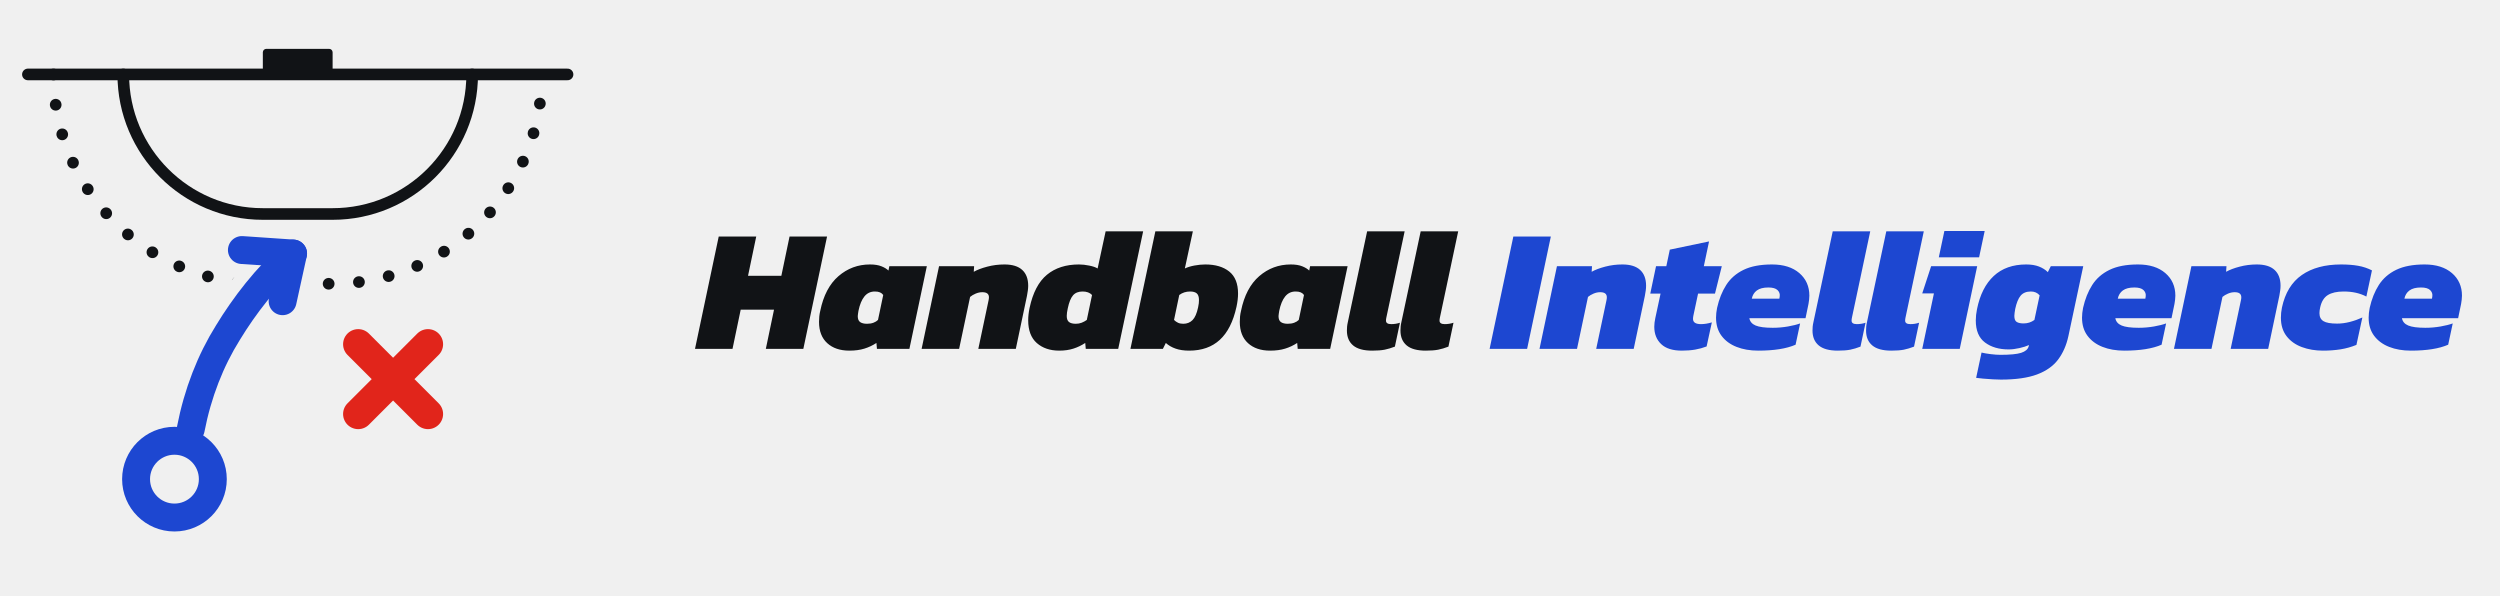
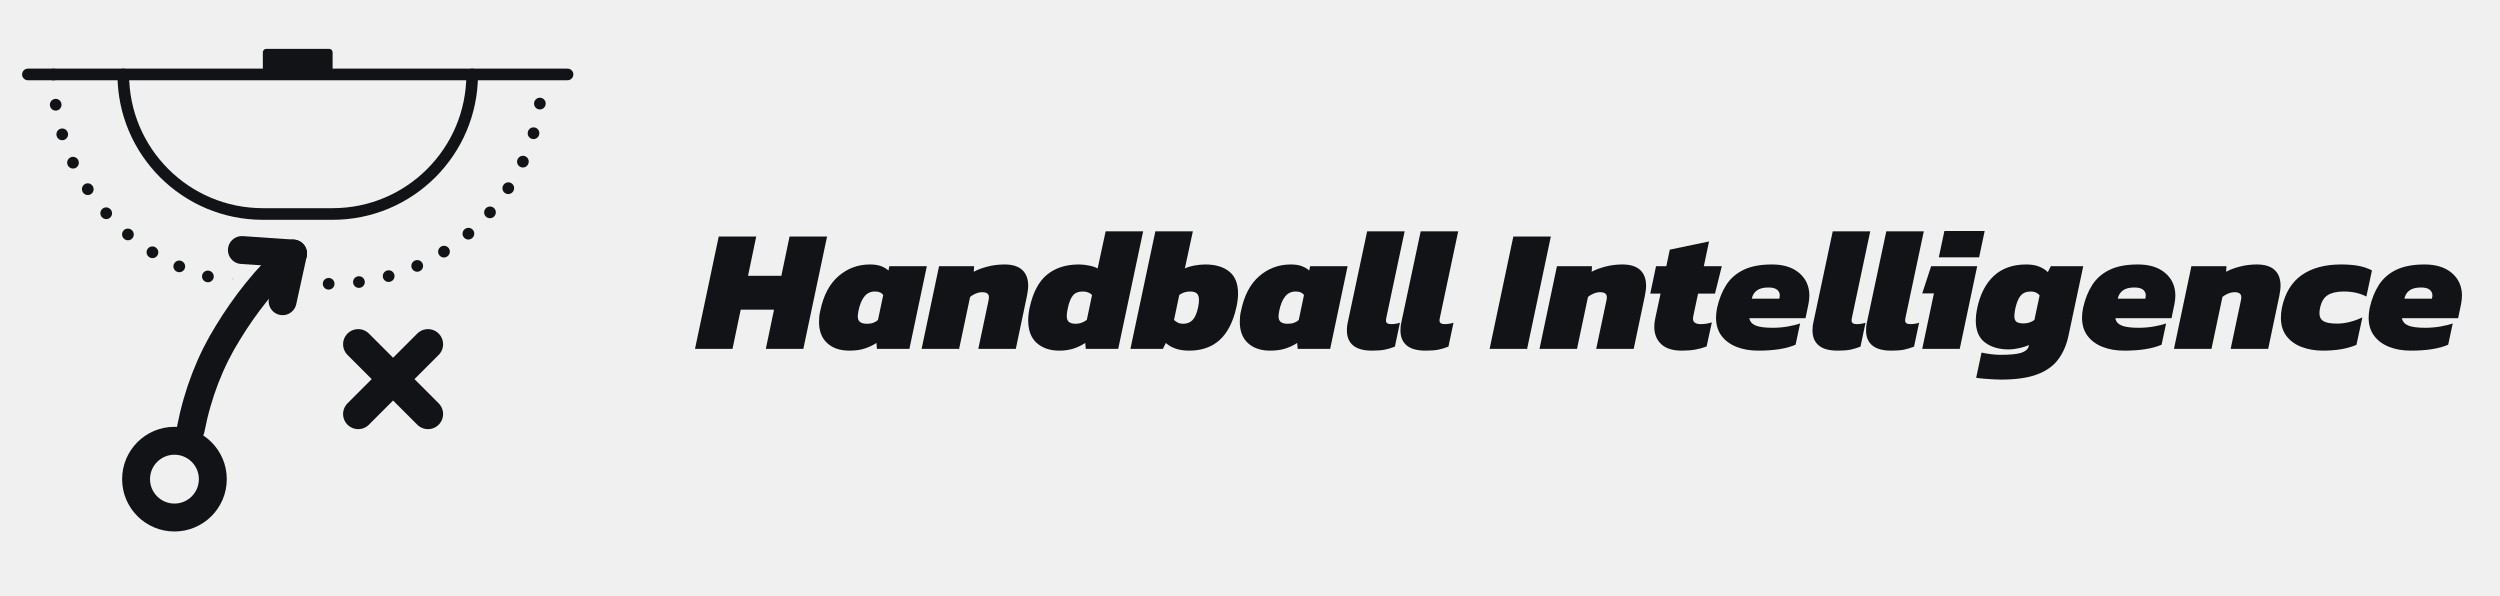
<svg xmlns="http://www.w3.org/2000/svg" viewBox="0 0 2149.65 512">
  <defs>
-     <mask id="km19" maskUnits="userSpaceOnUse" x="0" y="0" width="512" height="512">
+     <mask id="km20" maskUnits="userSpaceOnUse" x="0" y="0" width="512" height="512">
      <rect width="512" height="512" fill="#fff" />
      <path d="M308 296L368 356M368 296L308 356" stroke="#000" stroke-width="48" stroke-linecap="round" fill="none" />
      <circle cx="150" cy="412" r="33" fill="none" stroke="#000" stroke-width="46" />
      <path d="M164 369 C 170 338, 181 310, 196 286 C 210 263, 229 238, 252 218" fill="none" stroke="#000" stroke-width="46" stroke-linecap="round" />
      <path d="M243 259 L252 218 L208 215" fill="none" stroke="#000" stroke-width="46" stroke-linecap="round" stroke-linejoin="round" />
    </mask>
  </defs>
-   <g mask="url(#km19)">
+   <g mask="url(#km20)">
    <path d="M24 64H488" stroke="#111316" stroke-width="10" stroke-linecap="round" fill="none" />
    <rect x="226" y="42" width="60" height="22" rx="3" fill="#111316" />
    <path d="M106 64A120 120 0 0 0 226 184H286A120 120 0 0 0 406 64" stroke="#111316" stroke-width="10" fill="none" stroke-linecap="round" />
    <path d="M46 64A180 180 0 0 0 226 244H286A180 180 0 0 0 466 64" stroke="#111316" stroke-width="10" fill="none" stroke-linecap="round" stroke-dasharray="0.1 26" />
  </g>
-   <path d="M308 296L368 356M368 296L308 356" stroke="#e1251b" stroke-width="26" stroke-linecap="round" fill="none" />
-   <circle cx="150" cy="412" r="33" fill="none" stroke="#1d47d1" stroke-width="24" />
-   <path d="M164 369 C 170 338, 181 310, 196 286 C 210 263, 229 238, 252 218" fill="none" stroke="#1d47d1" stroke-width="24" stroke-linecap="round" />
-   <path d="M243 259 L252 218 L208 215" fill="none" stroke="#1d47d1" stroke-width="24" stroke-linecap="round" stroke-linejoin="round" />
+   <path d="M308 296L368 356M368 296L308 356" stroke="#111316" stroke-width="26" stroke-linecap="round" fill="none" />
+   <circle cx="150" cy="412" r="33" fill="none" stroke="#111316" stroke-width="24" />
+   <path d="M164 369 C 170 338, 181 310, 196 286 C 210 263, 229 238, 252 218" fill="none" stroke="#111316" stroke-width="24" stroke-linecap="round" />
+   <path d="M243 259 L252 218 L208 215" fill="none" stroke="#111316" stroke-width="24" stroke-linecap="round" stroke-linejoin="round" />
  <path d="M629.85 300L597.60 300L618 203.40L650.25 203.40L643.20 237.15L671.85 237.15L678.90 203.40L711.15 203.40L690.75 300L658.50 300L665.55 266.25L636.90 266.25L629.85 300ZM730.35 301.50L730.35 301.50Q718.35 301.50 711.30 295.05Q704.25 288.60 704.25 276.75L704.25 276.75Q704.25 274.50 704.47 272.10Q704.70 269.70 705.30 267.30L705.30 267.30Q709.35 247.50 720.97 237.45Q732.60 227.40 748.05 227.40L748.05 227.40Q754.05 227.40 757.95 228.98Q761.85 230.55 763.95 232.65L763.95 232.65L764.70 228.90L796.95 228.90L781.95 300L754.05 300L753.60 294.90Q748.80 298.05 743.25 299.77Q737.70 301.50 730.35 301.50ZM745.50 278.40L745.50 278.40Q748.65 278.40 751.05 277.50Q753.45 276.60 754.95 275.10L754.95 275.10L759.45 253.65Q758.40 252.15 756.67 251.40Q754.95 250.65 752.25 250.65L752.25 250.65Q746.70 250.65 743.25 254.93Q739.80 259.20 738.15 267.30L738.15 267.30Q738 268.65 737.77 269.77Q737.55 270.90 737.55 271.80L737.55 271.80Q737.55 275.55 739.65 276.98Q741.75 278.40 745.50 278.40ZM824.70 300L792.45 300L807.45 228.90L837.60 228.90L837.30 233.70Q841.80 231.15 848.92 229.28Q856.05 227.40 863.70 227.40L863.70 227.40Q873.90 227.40 879.00 232.13Q884.10 236.85 884.10 245.70L884.10 245.70Q884.10 247.65 883.80 249.82Q883.50 252 883.05 254.40L883.05 254.40L873.45 300L841.20 300L850.05 258.15Q850.20 257.40 850.27 256.80Q850.35 256.20 850.35 255.60L850.35 255.60Q850.35 251.25 844.65 251.25L844.65 251.25Q841.80 251.25 838.95 252.45Q836.10 253.65 834.15 255.30L834.15 255.30L824.70 300ZM910.80 301.50L910.80 301.50Q898.95 301.50 891.52 294.98Q884.10 288.45 884.10 275.40L884.10 275.40Q884.10 272.85 884.40 270.23Q884.70 267.60 885.30 264.75L885.30 264.75Q889.50 245.10 900.22 236.25Q910.95 227.40 927.75 227.40L927.75 227.40Q931.95 227.40 936.67 228.38Q941.40 229.35 943.80 230.85L943.80 230.85L950.70 198.90L982.95 198.90L961.50 300L933.60 300L933.15 294.90Q928.35 298.05 922.95 299.77Q917.55 301.50 910.80 301.50ZM925.05 278.40L925.05 278.40Q927.75 278.40 930.07 277.50Q932.40 276.60 934.50 275.10L934.50 275.10L939.00 253.65Q936.15 250.65 930.90 250.65L930.90 250.65Q925.50 250.65 922.65 253.95Q919.80 257.25 918.15 265.05L918.15 265.05Q917.25 269.10 917.25 271.65L917.25 271.65Q917.25 275.40 919.20 276.90Q921.15 278.40 925.05 278.40ZM1022.55 301.50L1022.55 301.50Q1015.80 301.50 1010.85 299.77Q1005.90 298.05 1002.45 294.90L1002.45 294.90L999.90 300L972 300L993.45 198.90L1025.70 198.90L1018.80 230.85Q1022.25 229.20 1027.13 228.30Q1032 227.40 1036.35 227.40L1036.35 227.40Q1049.40 227.40 1056.97 233.48Q1064.55 239.55 1064.55 252.45L1064.55 252.45Q1064.55 257.55 1063.20 263.85L1063.20 263.85Q1059 282.90 1048.88 292.20Q1038.75 301.50 1022.55 301.50ZM1017.45 278.40L1017.45 278.40Q1022.25 278.40 1025.40 275.25Q1028.55 272.10 1030.20 264.30L1030.20 264.30Q1030.65 262.35 1030.80 260.77Q1030.95 259.20 1030.95 258L1030.95 258Q1030.95 253.95 1029.08 252.30Q1027.20 250.65 1023.30 250.65L1023.30 250.65Q1018.05 250.65 1014 253.65L1014 253.65L1009.50 275.10Q1011 276.60 1012.88 277.50Q1014.75 278.40 1017.45 278.40ZM1092.15 301.50L1092.15 301.50Q1080.15 301.50 1073.10 295.05Q1066.05 288.60 1066.05 276.75L1066.05 276.75Q1066.05 274.50 1066.27 272.10Q1066.50 269.70 1067.10 267.30L1067.10 267.30Q1071.15 247.50 1082.77 237.45Q1094.40 227.40 1109.85 227.40L1109.85 227.40Q1115.85 227.40 1119.75 228.98Q1123.65 230.55 1125.75 232.65L1125.75 232.65L1126.50 228.90L1158.75 228.90L1143.75 300L1115.85 300L1115.40 294.90Q1110.60 298.05 1105.05 299.77Q1099.50 301.50 1092.15 301.50ZM1107.30 278.40L1107.30 278.40Q1110.45 278.40 1112.85 277.50Q1115.25 276.60 1116.75 275.10L1116.75 275.10L1121.25 253.65Q1120.20 252.15 1118.47 251.40Q1116.75 250.65 1114.05 250.65L1114.05 250.65Q1108.50 250.65 1105.05 254.93Q1101.60 259.20 1099.95 267.30L1099.95 267.30Q1099.80 268.65 1099.57 269.77Q1099.35 270.90 1099.35 271.80L1099.35 271.80Q1099.35 275.55 1101.45 276.98Q1103.55 278.40 1107.30 278.40ZM1179.90 301.50L1179.90 301.50Q1168.80 301.50 1163.47 297Q1158.15 292.50 1158.15 284.25L1158.15 284.25Q1158.15 282.60 1158.30 280.88Q1158.45 279.15 1158.90 277.20L1158.90 277.20L1175.55 198.90L1207.80 198.90L1192.05 273.15Q1191.90 273.75 1191.82 274.43Q1191.75 275.10 1191.75 275.70L1191.75 275.70Q1191.75 278.70 1196.25 278.70L1196.25 278.70Q1198.20 278.70 1200.07 278.40Q1201.95 278.10 1203.75 277.50L1203.75 277.50L1199.40 298.05Q1194.75 299.85 1190.62 300.68Q1186.50 301.50 1179.90 301.50ZM1225.95 301.50L1225.95 301.50Q1214.85 301.50 1209.52 297Q1204.20 292.50 1204.20 284.25L1204.20 284.25Q1204.20 282.60 1204.35 280.88Q1204.50 279.15 1204.95 277.20L1204.95 277.20L1221.60 198.90L1253.85 198.90L1238.10 273.15Q1237.95 273.75 1237.87 274.43Q1237.80 275.10 1237.80 275.70L1237.80 275.70Q1237.80 278.70 1242.30 278.70L1242.30 278.70Q1244.25 278.70 1246.12 278.40Q1248.00 278.10 1249.80 277.50L1249.80 277.50L1245.45 298.05Q1240.80 299.85 1236.67 300.68Q1232.55 301.50 1225.95 301.50Z" fill="#111316" />
-   <path d="M1313.10 300L1280.85 300L1301.25 203.40L1333.50 203.40L1313.10 300ZM1356 300L1323.75 300L1338.75 228.90L1368.90 228.90L1368.60 233.70Q1373.10 231.15 1380.23 229.28Q1387.35 227.40 1395 227.40L1395 227.40Q1405.20 227.40 1410.30 232.13Q1415.40 236.85 1415.40 245.70L1415.40 245.70Q1415.40 247.65 1415.10 249.82Q1414.80 252 1414.35 254.40L1414.35 254.40L1404.75 300L1372.50 300L1381.35 258.15Q1381.50 257.40 1381.58 256.80Q1381.65 256.20 1381.65 255.60L1381.65 255.60Q1381.65 251.25 1375.95 251.25L1375.95 251.25Q1373.10 251.25 1370.25 252.45Q1367.40 253.65 1365.45 255.30L1365.45 255.30L1356 300ZM1446.15 301.50L1446.15 301.50Q1434.30 301.50 1428.38 295.88Q1422.45 290.25 1422.45 280.95L1422.45 280.95Q1422.45 277.50 1423.35 273.45L1423.35 273.45L1427.85 252.45L1419.00 252.45L1423.95 228.90L1432.80 228.90L1435.80 214.65L1469.55 207.60L1465.05 228.90L1480.50 228.90L1474.65 252.45L1460.10 252.45L1456.05 271.50Q1455.90 272.25 1455.83 272.93Q1455.75 273.60 1455.75 274.20L1455.75 274.20Q1455.75 278.70 1462.65 278.70L1462.65 278.70Q1467.00 278.70 1471.95 277.20L1471.95 277.20L1467.45 297.90Q1462.80 299.70 1457.63 300.60Q1452.45 301.50 1446.15 301.50ZM1511.85 301.50L1511.85 301.50Q1501.35 301.50 1493.18 298.27Q1485.00 295.05 1480.28 288.75Q1475.55 282.45 1475.55 273.15L1475.55 273.15Q1475.55 269.25 1476.45 264.75L1476.45 264.75Q1479.00 253.35 1484.33 245.03Q1489.65 236.70 1499.18 232.05Q1508.70 227.40 1523.70 227.40L1523.70 227.40Q1538.55 227.40 1547.18 234.82Q1555.80 242.25 1555.80 254.25L1555.80 254.25Q1555.80 255.90 1555.58 257.70Q1555.35 259.50 1555.05 261.30L1555.05 261.30L1552.50 273.60L1504.20 273.60Q1504.95 277.95 1509.60 279.90Q1514.25 281.85 1524.30 281.85L1524.30 281.85Q1530.90 281.85 1537.35 280.73Q1543.80 279.60 1547.85 278.10L1547.85 278.10L1543.95 296.40Q1532.25 301.50 1511.85 301.50ZM1506.30 256.80L1506.30 256.80L1530.00 256.80L1530.30 254.85Q1530.75 251.70 1528.43 249.45Q1526.10 247.20 1520.55 247.20L1520.55 247.20Q1514.10 247.20 1510.65 249.75Q1507.20 252.30 1506.30 256.80ZM1580.25 301.50L1580.25 301.50Q1569.15 301.50 1563.83 297Q1558.50 292.50 1558.50 284.25L1558.50 284.25Q1558.50 282.60 1558.65 280.88Q1558.80 279.15 1559.25 277.20L1559.25 277.20L1575.90 198.90L1608.15 198.90L1592.40 273.15Q1592.25 273.75 1592.18 274.43Q1592.10 275.10 1592.10 275.70L1592.10 275.70Q1592.10 278.70 1596.60 278.70L1596.60 278.70Q1598.55 278.70 1600.43 278.40Q1602.30 278.10 1604.10 277.50L1604.10 277.50L1599.75 298.05Q1595.10 299.85 1590.98 300.68Q1586.85 301.50 1580.25 301.50ZM1626.30 301.50L1626.30 301.50Q1615.20 301.50 1609.88 297Q1604.55 292.50 1604.55 284.25L1604.55 284.25Q1604.55 282.60 1604.70 280.88Q1604.85 279.15 1605.30 277.20L1605.30 277.20L1621.95 198.90L1654.20 198.90L1638.45 273.15Q1638.30 273.75 1638.23 274.43Q1638.15 275.10 1638.15 275.70L1638.15 275.70Q1638.15 278.70 1642.65 278.70L1642.65 278.70Q1644.60 278.70 1646.48 278.40Q1648.35 278.10 1650.15 277.50L1650.15 277.50L1645.80 298.05Q1641.15 299.85 1637.03 300.68Q1632.90 301.50 1626.30 301.50ZM1701.75 221.25L1667.10 221.25L1671.90 198.60L1706.55 198.60L1701.75 221.25ZM1685.10 300L1652.85 300L1662.90 252.30L1652.85 252.30L1660.50 228.90L1700.10 228.90L1685.10 300ZM1720.50 326.40L1720.50 326.40Q1718.10 326.40 1713.75 326.18Q1709.40 325.95 1705.28 325.57Q1701.15 325.20 1699.20 324.90L1699.20 324.90L1703.85 303.15Q1706.85 303.90 1711.65 304.50Q1716.45 305.10 1720.05 305.10L1720.05 305.10Q1732.50 305.10 1737.90 303.38Q1743.30 301.65 1744.35 297.90L1744.35 297.90L1744.65 296.70Q1741.35 298.20 1736.40 299.32Q1731.45 300.45 1727.10 300.45L1727.10 300.45Q1714.80 300.45 1706.85 294.52Q1698.90 288.60 1698.90 275.55L1698.90 275.55Q1698.90 270.90 1699.95 265.80L1699.95 265.80Q1703.70 247.20 1714.35 237.30Q1725 227.40 1742.25 227.40L1742.25 227.40Q1748.70 227.40 1753.28 229.20Q1757.85 231 1760.85 234L1760.85 234L1763.40 228.90L1791.30 228.90L1778.55 288.90Q1776 300.75 1769.70 309.15Q1763.40 317.55 1751.55 321.98Q1739.70 326.40 1720.50 326.40ZM1740 278.10L1740 278.10Q1745.25 278.10 1749.30 275.10L1749.30 275.10L1753.80 253.95Q1750.95 250.65 1746.30 250.65L1746.30 250.65Q1740.45 250.65 1737.45 254.25Q1734.45 257.85 1732.80 265.65L1732.80 265.65Q1732.50 267.45 1732.28 268.95Q1732.05 270.45 1732.05 271.65L1732.05 271.65Q1732.05 275.55 1734.08 276.82Q1736.10 278.10 1740 278.10ZM1826.55 301.50L1826.55 301.50Q1816.05 301.50 1807.88 298.27Q1799.70 295.05 1794.98 288.75Q1790.25 282.45 1790.25 273.15L1790.25 273.15Q1790.25 269.25 1791.15 264.75L1791.15 264.75Q1793.70 253.35 1799.03 245.03Q1804.35 236.70 1813.88 232.05Q1823.40 227.40 1838.40 227.40L1838.40 227.40Q1853.25 227.40 1861.88 234.82Q1870.50 242.25 1870.50 254.25L1870.50 254.25Q1870.50 255.90 1870.28 257.70Q1870.05 259.50 1869.75 261.30L1869.75 261.30L1867.20 273.60L1818.90 273.60Q1819.65 277.95 1824.30 279.90Q1828.95 281.85 1839 281.85L1839 281.85Q1845.60 281.85 1852.05 280.73Q1858.50 279.60 1862.55 278.10L1862.55 278.10L1858.65 296.40Q1846.95 301.50 1826.55 301.50ZM1821 256.80L1821 256.80L1844.70 256.80L1845 254.85Q1845.45 251.70 1843.13 249.45Q1840.80 247.20 1835.25 247.20L1835.25 247.20Q1828.80 247.20 1825.35 249.75Q1821.90 252.30 1821 256.80ZM1901.55 300L1869.30 300L1884.30 228.90L1914.45 228.90L1914.15 233.70Q1918.65 231.15 1925.78 229.28Q1932.90 227.40 1940.55 227.40L1940.55 227.40Q1950.75 227.40 1955.85 232.13Q1960.95 236.85 1960.95 245.70L1960.95 245.70Q1960.95 247.65 1960.65 249.82Q1960.35 252 1959.90 254.40L1959.90 254.40L1950.30 300L1918.05 300L1926.90 258.15Q1927.05 257.40 1927.13 256.80Q1927.20 256.20 1927.20 255.60L1927.20 255.60Q1927.20 251.25 1921.50 251.25L1921.50 251.25Q1918.65 251.25 1915.80 252.45Q1912.95 253.65 1911 255.30L1911 255.30L1901.55 300ZM1997.40 301.50L1997.40 301.50Q1987.50 301.50 1979.25 298.43Q1971 295.35 1966.13 289.05Q1961.25 282.75 1961.25 273.15L1961.25 273.15Q1961.25 268.95 1962.15 264.45L1962.15 264.45Q1966.20 245.55 1979.25 236.47Q1992.30 227.40 2013 227.40L2013 227.40Q2021.25 227.40 2027.63 228.53Q2034 229.65 2039.55 232.50L2039.55 232.50L2034.75 255Q2026.50 250.65 2015.25 250.65L2015.25 250.65Q2006.55 250.65 2001.60 253.72Q1996.65 256.80 1995 264.45L1995 264.45Q1994.70 265.80 1994.55 267Q1994.40 268.20 1994.40 269.25L1994.40 269.25Q1994.40 274.05 1997.85 276.15Q2001.30 278.25 2009.55 278.25L2009.55 278.25Q2014.95 278.25 2020.50 276.82Q2026.05 275.40 2031.30 273L2031.30 273L2026.20 296.55Q2019.60 299.25 2012.55 300.38Q2005.50 301.50 1997.40 301.50ZM2073 301.50L2073 301.50Q2062.50 301.50 2054.33 298.27Q2046.15 295.05 2041.43 288.75Q2036.70 282.45 2036.70 273.15L2036.70 273.15Q2036.70 269.25 2037.60 264.75L2037.60 264.75Q2040.15 253.35 2045.48 245.03Q2050.80 236.70 2060.33 232.05Q2069.85 227.40 2084.85 227.40L2084.85 227.40Q2099.70 227.40 2108.33 234.82Q2116.95 242.25 2116.95 254.25L2116.95 254.25Q2116.95 255.90 2116.72 257.70Q2116.50 259.50 2116.20 261.30L2116.20 261.30L2113.65 273.60L2065.35 273.60Q2066.10 277.95 2070.75 279.90Q2075.40 281.85 2085.45 281.85L2085.45 281.85Q2092.05 281.85 2098.50 280.73Q2104.95 279.60 2109 278.10L2109 278.10L2105.10 296.40Q2093.40 301.50 2073 301.50ZM2067.45 256.80L2067.45 256.80L2091.15 256.80L2091.45 254.85Q2091.90 251.70 2089.58 249.45Q2087.25 247.20 2081.70 247.20L2081.70 247.20Q2075.25 247.20 2071.80 249.75Q2068.35 252.30 2067.45 256.80Z" fill="#1d47d1" />
+   <path d="M1313.10 300L1280.85 300L1301.25 203.40L1333.50 203.40L1313.10 300ZM1356 300L1323.75 300L1338.75 228.90L1368.90 228.90L1368.60 233.70Q1373.10 231.15 1380.23 229.28Q1387.35 227.40 1395 227.40L1395 227.40Q1405.20 227.40 1410.30 232.13Q1415.40 236.85 1415.40 245.70L1415.40 245.70Q1415.40 247.65 1415.10 249.82Q1414.80 252 1414.35 254.40L1414.35 254.40L1404.75 300L1372.50 300L1381.35 258.15Q1381.50 257.40 1381.58 256.80Q1381.65 256.20 1381.65 255.60L1381.65 255.60Q1381.65 251.25 1375.95 251.25L1375.95 251.25Q1373.10 251.25 1370.25 252.45Q1367.40 253.65 1365.45 255.30L1365.45 255.30L1356 300ZM1446.15 301.50L1446.15 301.50Q1434.30 301.50 1428.38 295.88Q1422.45 290.25 1422.45 280.95L1422.45 280.95Q1422.45 277.50 1423.35 273.45L1423.35 273.45L1427.85 252.45L1419.00 252.45L1423.95 228.90L1432.80 228.90L1435.80 214.65L1469.55 207.60L1465.05 228.90L1480.50 228.90L1474.65 252.45L1460.10 252.45L1456.05 271.50Q1455.90 272.25 1455.83 272.93Q1455.75 273.60 1455.75 274.20L1455.75 274.20Q1455.75 278.70 1462.65 278.70L1462.65 278.70Q1467.00 278.70 1471.95 277.20L1471.95 277.20L1467.45 297.90Q1462.80 299.70 1457.63 300.60Q1452.45 301.50 1446.15 301.50ZM1511.85 301.50L1511.85 301.50Q1501.35 301.50 1493.18 298.27Q1485.00 295.05 1480.28 288.75Q1475.55 282.45 1475.55 273.15L1475.55 273.15Q1475.55 269.25 1476.45 264.75L1476.45 264.75Q1479.00 253.35 1484.33 245.03Q1489.65 236.70 1499.18 232.05Q1508.70 227.40 1523.70 227.40L1523.70 227.40Q1538.55 227.40 1547.18 234.82Q1555.80 242.25 1555.80 254.25L1555.80 254.25Q1555.80 255.90 1555.58 257.70Q1555.35 259.50 1555.05 261.30L1555.05 261.30L1552.50 273.60L1504.20 273.60Q1504.95 277.95 1509.60 279.90Q1514.25 281.85 1524.30 281.85L1524.30 281.85Q1530.90 281.85 1537.35 280.73Q1543.80 279.60 1547.85 278.10L1547.85 278.10L1543.95 296.40Q1532.25 301.50 1511.85 301.50ZM1506.30 256.80L1506.30 256.80L1530.00 256.80L1530.30 254.85Q1530.75 251.70 1528.43 249.45Q1526.10 247.20 1520.55 247.20L1520.55 247.20Q1514.10 247.20 1510.65 249.75Q1507.20 252.30 1506.30 256.80ZM1580.25 301.50L1580.25 301.50Q1569.15 301.50 1563.83 297Q1558.50 292.50 1558.50 284.25L1558.50 284.25Q1558.50 282.60 1558.65 280.88Q1558.80 279.15 1559.25 277.20L1559.25 277.20L1575.90 198.90L1608.15 198.90L1592.40 273.15Q1592.25 273.75 1592.18 274.43Q1592.10 275.10 1592.10 275.70L1592.10 275.70Q1592.10 278.70 1596.60 278.70L1596.60 278.70Q1598.55 278.70 1600.43 278.40Q1602.30 278.10 1604.10 277.50L1604.10 277.50L1599.75 298.05Q1595.10 299.85 1590.98 300.68Q1586.85 301.50 1580.25 301.50ZM1626.30 301.50L1626.30 301.50Q1615.20 301.50 1609.88 297Q1604.55 292.50 1604.55 284.25L1604.55 284.25Q1604.55 282.60 1604.70 280.88Q1604.85 279.15 1605.30 277.20L1605.30 277.20L1621.95 198.90L1654.20 198.90L1638.45 273.15Q1638.30 273.75 1638.23 274.43Q1638.15 275.10 1638.15 275.70L1638.15 275.70Q1638.15 278.70 1642.65 278.70L1642.65 278.70Q1644.60 278.70 1646.48 278.40Q1648.35 278.10 1650.15 277.50L1650.15 277.50L1645.80 298.05Q1641.15 299.85 1637.03 300.68Q1632.90 301.50 1626.30 301.50ZM1701.75 221.25L1667.10 221.25L1671.90 198.60L1706.55 198.60L1701.75 221.25ZM1685.10 300L1652.85 300L1662.90 252.30L1652.85 252.30L1660.50 228.90L1700.10 228.90L1685.10 300ZM1720.50 326.40L1720.50 326.40Q1718.10 326.40 1713.75 326.18Q1709.40 325.95 1705.28 325.57Q1701.15 325.20 1699.20 324.90L1699.20 324.90L1703.85 303.15Q1706.85 303.90 1711.65 304.50Q1716.45 305.10 1720.05 305.10L1720.05 305.10Q1732.50 305.10 1737.90 303.38Q1743.30 301.65 1744.35 297.90L1744.35 297.90L1744.65 296.70Q1741.35 298.20 1736.40 299.32Q1731.45 300.45 1727.10 300.45L1727.10 300.45Q1714.80 300.45 1706.85 294.52Q1698.90 288.60 1698.90 275.55L1698.90 275.55Q1698.90 270.90 1699.95 265.80L1699.95 265.80Q1703.70 247.20 1714.35 237.30Q1725 227.40 1742.25 227.40L1742.25 227.40Q1748.70 227.40 1753.28 229.20Q1757.85 231 1760.85 234L1760.85 234L1763.40 228.90L1791.30 228.90L1778.55 288.90Q1776 300.75 1769.70 309.15Q1763.40 317.55 1751.55 321.98Q1739.70 326.40 1720.50 326.40ZM1740 278.10L1740 278.10Q1745.25 278.10 1749.30 275.10L1749.30 275.10L1753.80 253.95Q1750.95 250.65 1746.30 250.65L1746.30 250.65Q1740.45 250.65 1737.45 254.25Q1734.45 257.85 1732.80 265.65L1732.80 265.65Q1732.50 267.45 1732.28 268.95Q1732.05 270.45 1732.05 271.65L1732.05 271.65Q1732.05 275.55 1734.08 276.82Q1736.10 278.10 1740 278.10ZM1826.55 301.50L1826.55 301.50Q1816.05 301.50 1807.88 298.27Q1799.70 295.05 1794.98 288.75Q1790.25 282.45 1790.25 273.15L1790.25 273.15Q1790.25 269.25 1791.15 264.75L1791.15 264.75Q1793.70 253.35 1799.03 245.03Q1804.35 236.70 1813.88 232.05Q1823.40 227.40 1838.40 227.40L1838.40 227.40Q1853.25 227.40 1861.88 234.82Q1870.50 242.25 1870.50 254.25L1870.50 254.25Q1870.50 255.90 1870.28 257.70Q1870.05 259.50 1869.75 261.30L1869.75 261.30L1867.20 273.60L1818.90 273.60Q1819.65 277.95 1824.30 279.90Q1828.95 281.85 1839 281.85L1839 281.85Q1845.60 281.85 1852.05 280.73Q1858.50 279.60 1862.55 278.10L1862.55 278.10L1858.65 296.40Q1846.95 301.50 1826.55 301.50ZM1821 256.80L1821 256.80L1844.70 256.80L1845 254.85Q1845.45 251.70 1843.13 249.45Q1840.80 247.20 1835.25 247.20L1835.25 247.20Q1828.80 247.20 1825.35 249.75Q1821.90 252.30 1821 256.80ZM1901.55 300L1869.30 300L1884.30 228.90L1914.45 228.90L1914.15 233.70Q1918.65 231.15 1925.78 229.28Q1932.90 227.40 1940.55 227.40L1940.55 227.40Q1950.75 227.40 1955.85 232.13Q1960.95 236.85 1960.95 245.70L1960.95 245.70Q1960.95 247.65 1960.65 249.82Q1960.35 252 1959.90 254.40L1959.90 254.40L1950.30 300L1918.05 300L1926.90 258.15Q1927.05 257.40 1927.13 256.80Q1927.20 256.20 1927.20 255.60L1927.20 255.60Q1927.20 251.25 1921.50 251.25L1921.50 251.25Q1918.65 251.25 1915.80 252.45Q1912.95 253.65 1911 255.30L1911 255.30L1901.55 300ZM1997.40 301.50L1997.40 301.50Q1987.50 301.50 1979.25 298.43Q1971 295.35 1966.13 289.05Q1961.25 282.75 1961.25 273.15L1961.25 273.15Q1961.25 268.95 1962.15 264.45L1962.15 264.45Q1966.20 245.55 1979.25 236.47Q1992.30 227.40 2013 227.40L2013 227.40Q2021.25 227.40 2027.63 228.53Q2034 229.65 2039.55 232.50L2039.55 232.50L2034.75 255Q2026.50 250.65 2015.25 250.65L2015.25 250.65Q2006.55 250.65 2001.60 253.72Q1996.65 256.80 1995 264.45L1995 264.45Q1994.70 265.80 1994.55 267Q1994.40 268.20 1994.40 269.25L1994.40 269.25Q1994.40 274.05 1997.85 276.15Q2001.30 278.25 2009.55 278.25L2009.55 278.25Q2014.95 278.25 2020.50 276.82Q2026.05 275.40 2031.30 273L2031.30 273L2026.20 296.55Q2019.60 299.25 2012.55 300.38Q2005.50 301.50 1997.40 301.50ZM2073 301.50L2073 301.50Q2062.50 301.50 2054.33 298.27Q2046.15 295.05 2041.43 288.75Q2036.70 282.45 2036.70 273.15L2036.70 273.15Q2036.70 269.25 2037.60 264.75L2037.60 264.75Q2040.15 253.35 2045.48 245.03Q2050.80 236.70 2060.33 232.05Q2069.85 227.40 2084.85 227.40L2084.85 227.40Q2099.70 227.40 2108.33 234.82Q2116.95 242.25 2116.95 254.25L2116.95 254.25Q2116.95 255.90 2116.72 257.70Q2116.50 259.50 2116.20 261.30L2116.20 261.30L2113.65 273.60L2065.35 273.60Q2066.10 277.95 2070.75 279.90Q2075.40 281.85 2085.45 281.85L2085.45 281.85Q2092.05 281.85 2098.50 280.73Q2104.95 279.60 2109 278.10L2109 278.10L2105.10 296.40Q2093.40 301.50 2073 301.50ZM2067.45 256.80L2067.45 256.80L2091.15 256.80L2091.45 254.85Q2091.90 251.70 2089.58 249.45Q2087.25 247.20 2081.70 247.20L2081.70 247.20Q2075.25 247.20 2071.80 249.75Q2068.35 252.30 2067.45 256.80Z" fill="#111316" />
</svg>
